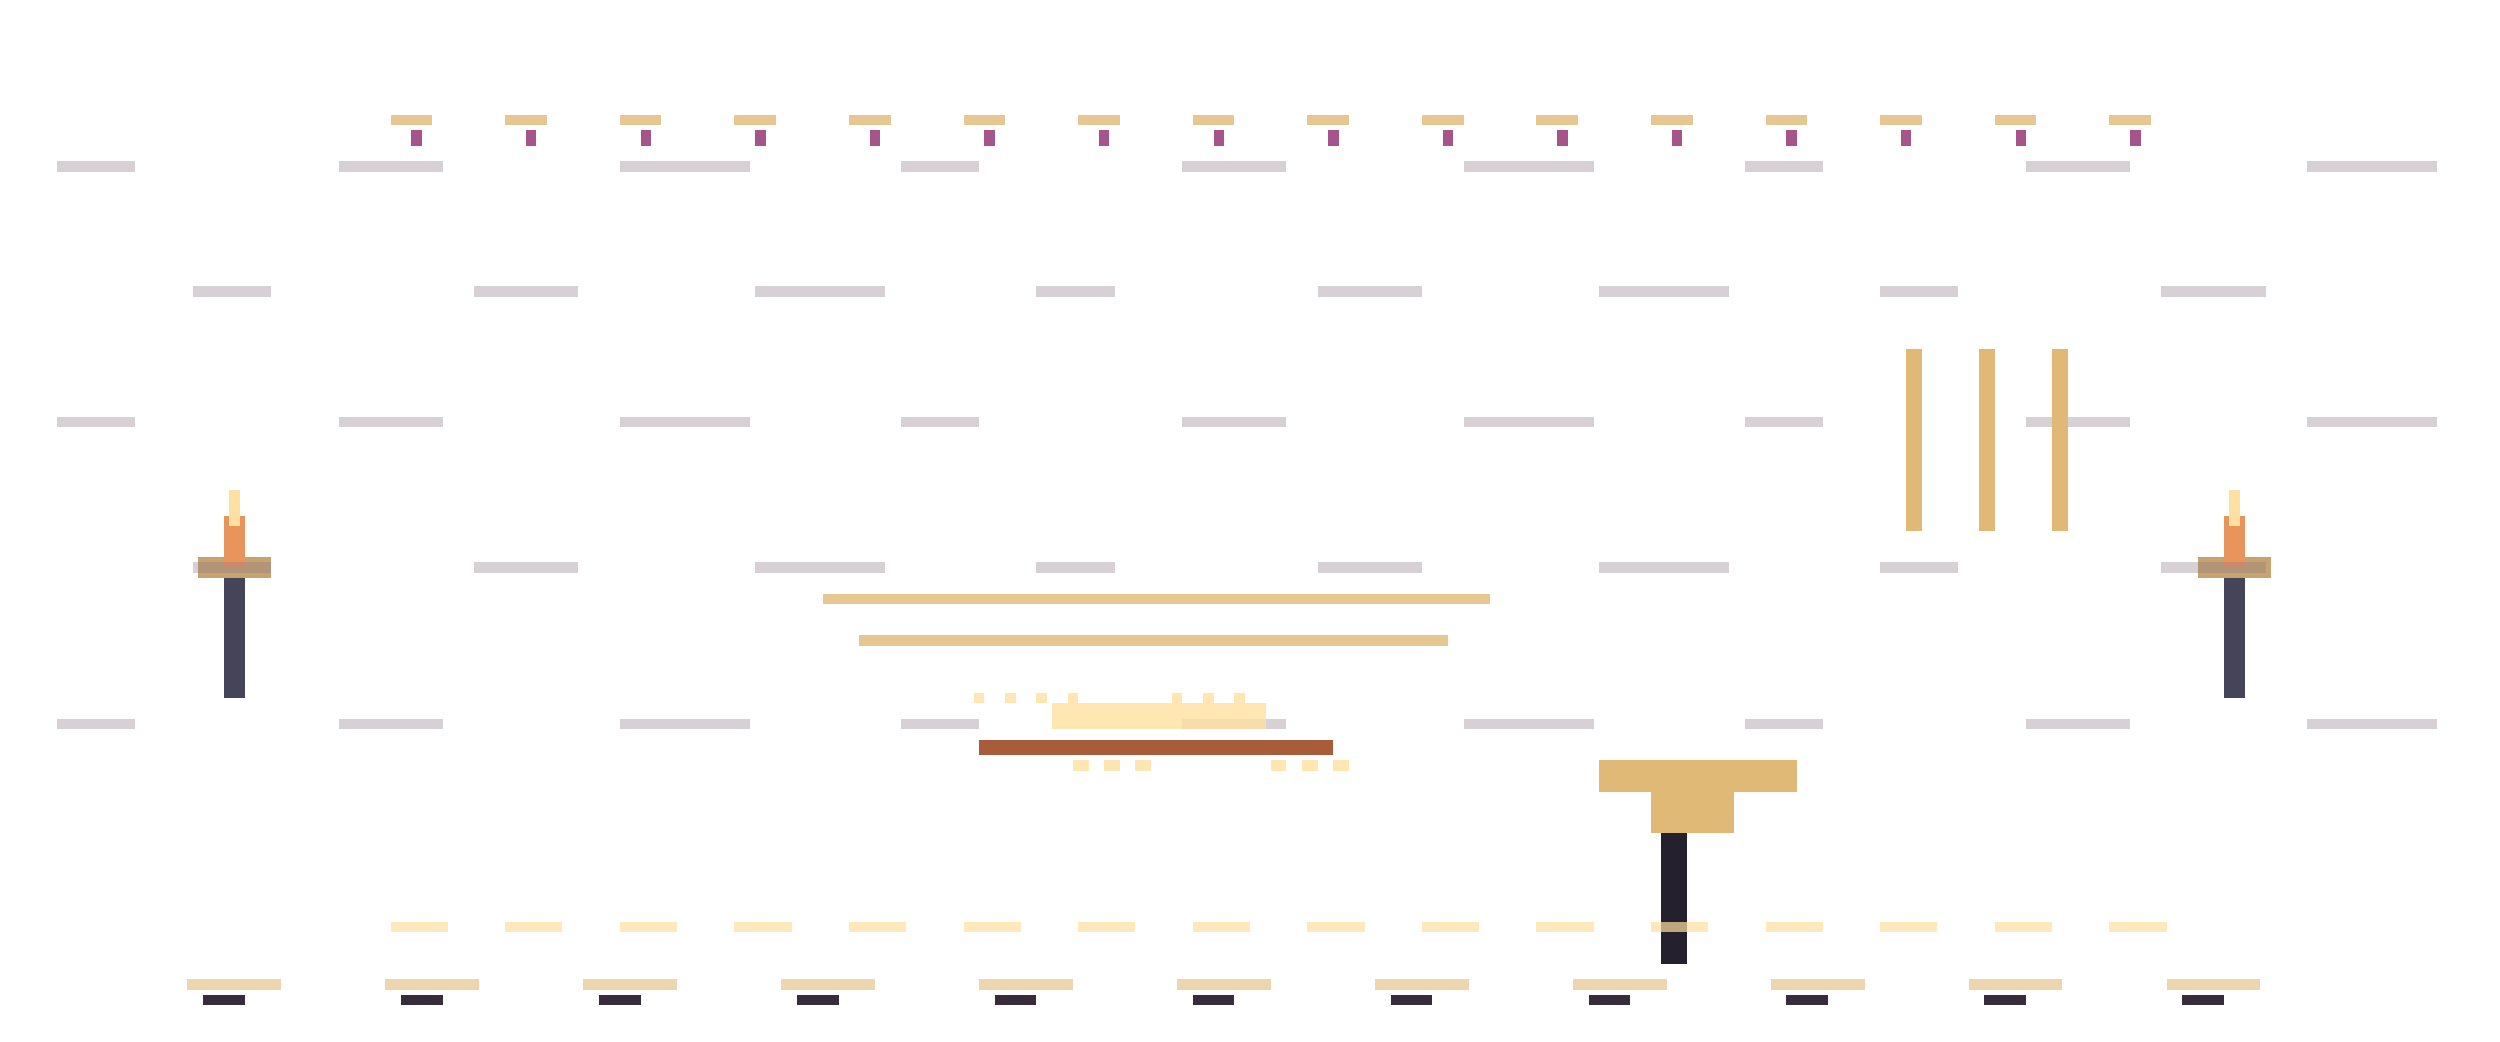
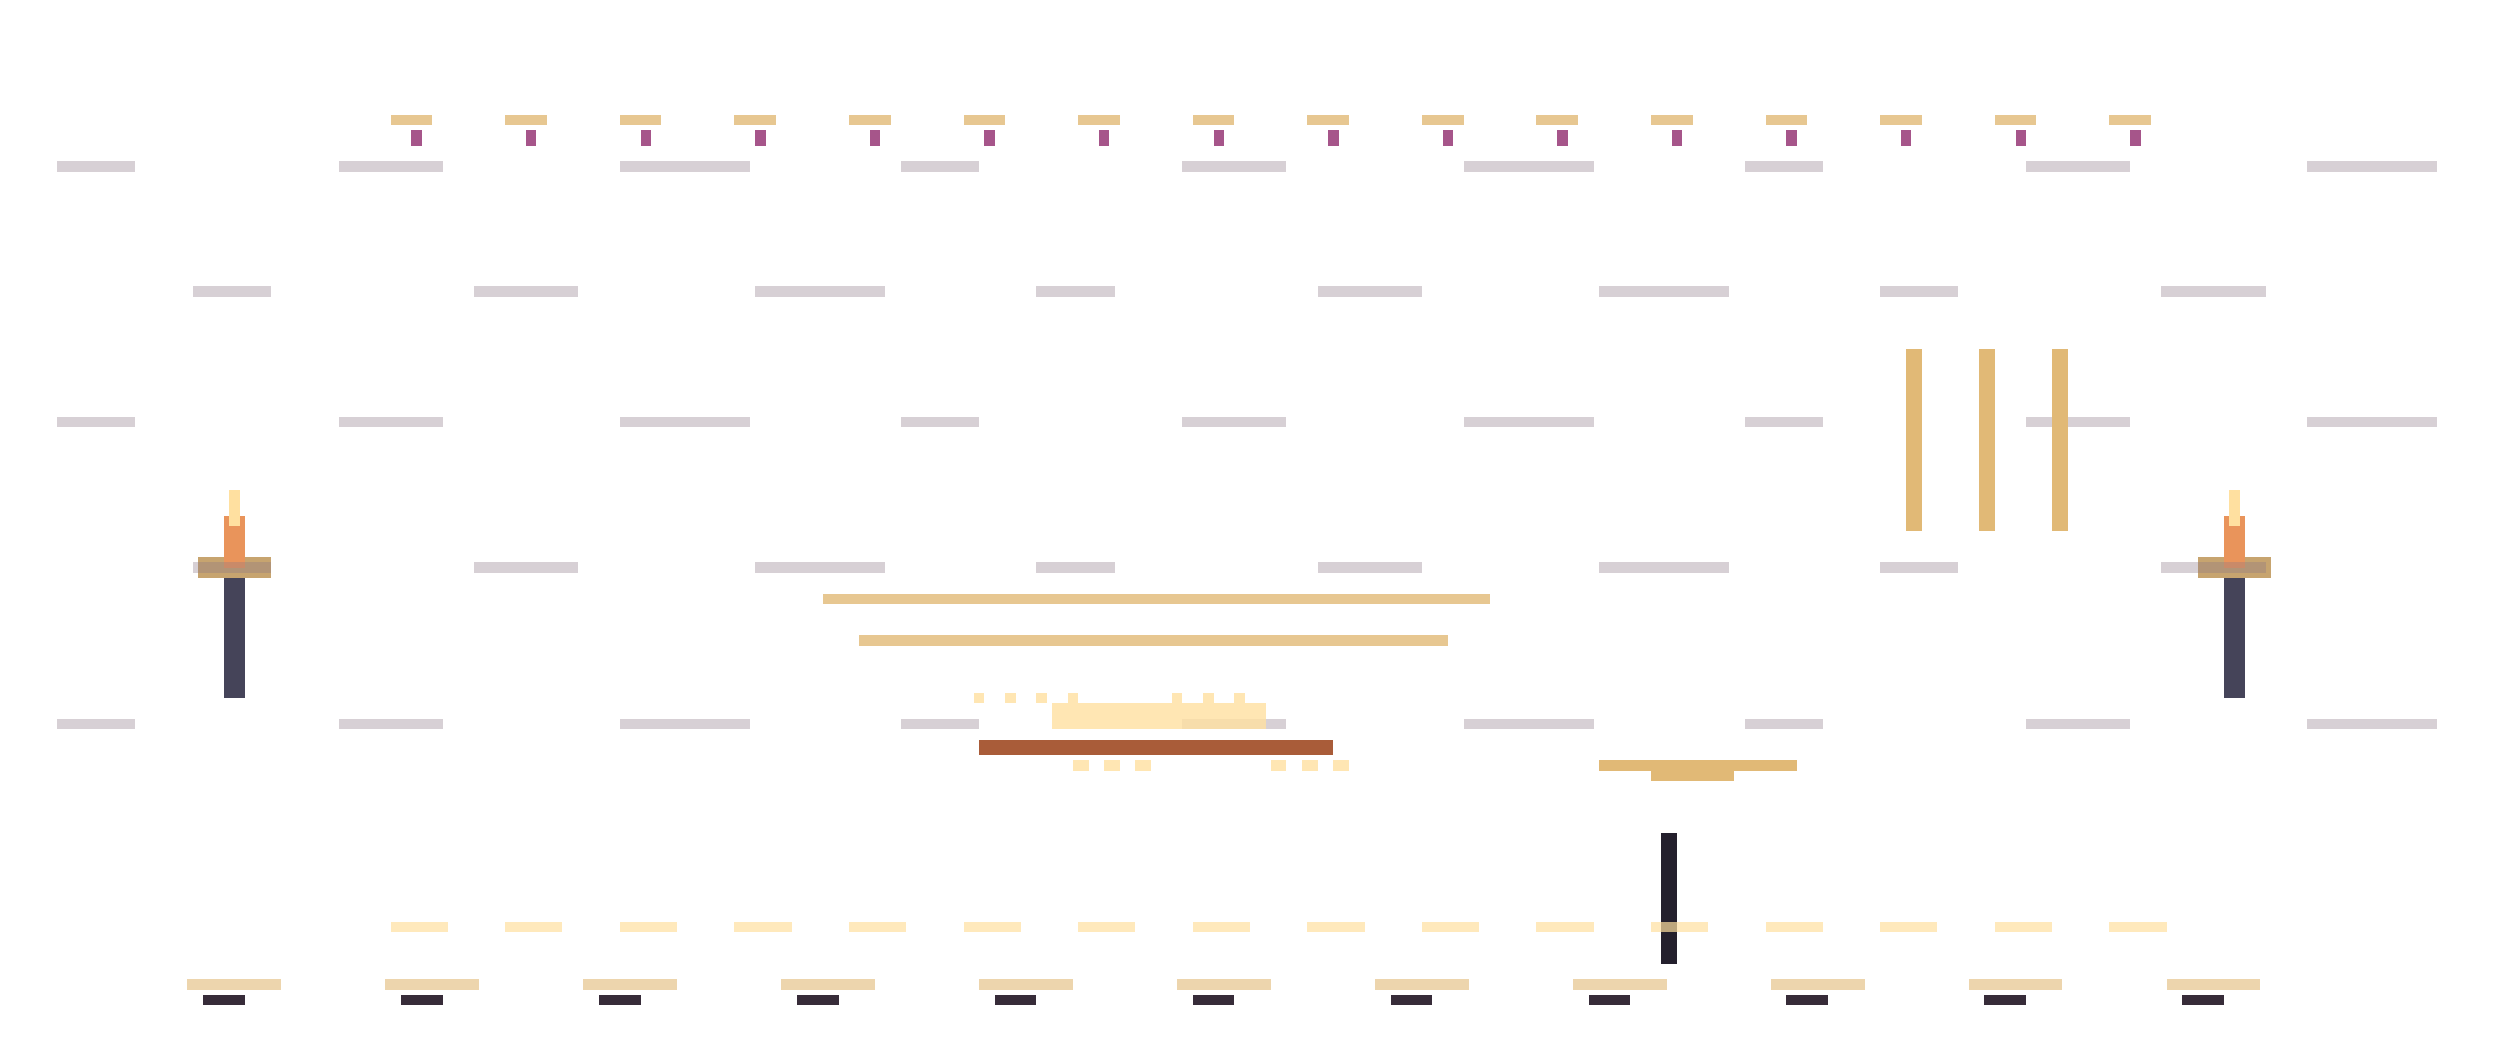
<svg xmlns="http://www.w3.org/2000/svg" viewBox="0 0 480 200" shape-rendering="crispEdges">
  <rect x="43" y="107" width="4" height="27" fill="#454459" />
  <rect x="38" y="107" width="14" height="4" fill="#c7a46f" />
  <rect x="43" y="99" width="4" height="10" fill="#e9945b" />
  <rect x="44" y="94" width="2" height="7" fill="#ffe0a0" />
  <rect x="427" y="107" width="4" height="27" fill="#454459" />
  <rect x="422" y="107" width="14" height="4" fill="#c7a46f" />
  <rect x="427" y="99" width="4" height="10" fill="#e9945b" />
  <rect x="428" y="94" width="2" height="7" fill="#ffe0a0" />
  <rect x="11" y="31" width="15" height="2" fill="#8b7583" opacity=".34" />
  <rect x="65" y="31" width="20" height="2" fill="#8b7583" opacity=".34" />
  <rect x="119" y="31" width="25" height="2" fill="#8b7583" opacity=".34" />
  <rect x="173" y="31" width="15" height="2" fill="#8b7583" opacity=".34" />
  <rect x="227" y="31" width="20" height="2" fill="#8b7583" opacity=".34" />
  <rect x="281" y="31" width="25" height="2" fill="#8b7583" opacity=".34" />
  <rect x="335" y="31" width="15" height="2" fill="#8b7583" opacity=".34" />
  <rect x="389" y="31" width="20" height="2" fill="#8b7583" opacity=".34" />
  <rect x="443" y="31" width="25" height="2" fill="#8b7583" opacity=".34" />
  <rect x="37" y="55" width="15" height="2" fill="#8b7583" opacity=".34" />
  <rect x="91" y="55" width="20" height="2" fill="#8b7583" opacity=".34" />
  <rect x="145" y="55" width="25" height="2" fill="#8b7583" opacity=".34" />
  <rect x="199" y="55" width="15" height="2" fill="#8b7583" opacity=".34" />
  <rect x="253" y="55" width="20" height="2" fill="#8b7583" opacity=".34" />
  <rect x="307" y="55" width="25" height="2" fill="#8b7583" opacity=".34" />
  <rect x="361" y="55" width="15" height="2" fill="#8b7583" opacity=".34" />
  <rect x="415" y="55" width="20" height="2" fill="#8b7583" opacity=".34" />
  <rect x="11" y="80" width="15" height="2" fill="#8b7583" opacity=".34" />
  <rect x="65" y="80" width="20" height="2" fill="#8b7583" opacity=".34" />
  <rect x="119" y="80" width="25" height="2" fill="#8b7583" opacity=".34" />
  <rect x="173" y="80" width="15" height="2" fill="#8b7583" opacity=".34" />
  <rect x="227" y="80" width="20" height="2" fill="#8b7583" opacity=".34" />
  <rect x="281" y="80" width="25" height="2" fill="#8b7583" opacity=".34" />
  <rect x="335" y="80" width="15" height="2" fill="#8b7583" opacity=".34" />
  <rect x="389" y="80" width="20" height="2" fill="#8b7583" opacity=".34" />
  <rect x="443" y="80" width="25" height="2" fill="#8b7583" opacity=".34" />
  <rect x="37" y="108" width="15" height="2" fill="#8b7583" opacity=".34" />
  <rect x="91" y="108" width="20" height="2" fill="#8b7583" opacity=".34" />
  <rect x="145" y="108" width="25" height="2" fill="#8b7583" opacity=".34" />
  <rect x="199" y="108" width="15" height="2" fill="#8b7583" opacity=".34" />
  <rect x="253" y="108" width="20" height="2" fill="#8b7583" opacity=".34" />
  <rect x="307" y="108" width="25" height="2" fill="#8b7583" opacity=".34" />
  <rect x="361" y="108" width="15" height="2" fill="#8b7583" opacity=".34" />
  <rect x="415" y="108" width="20" height="2" fill="#8b7583" opacity=".34" />
  <rect x="11" y="138" width="15" height="2" fill="#8b7583" opacity=".34" />
  <rect x="65" y="138" width="20" height="2" fill="#8b7583" opacity=".34" />
  <rect x="119" y="138" width="25" height="2" fill="#8b7583" opacity=".34" />
  <rect x="173" y="138" width="15" height="2" fill="#8b7583" opacity=".34" />
  <rect x="227" y="138" width="20" height="2" fill="#8b7583" opacity=".34" />
  <rect x="281" y="138" width="25" height="2" fill="#8b7583" opacity=".34" />
  <rect x="335" y="138" width="15" height="2" fill="#8b7583" opacity=".34" />
  <rect x="389" y="138" width="20" height="2" fill="#8b7583" opacity=".34" />
  <rect x="443" y="138" width="25" height="2" fill="#8b7583" opacity=".34" />
  <rect x="36" y="188" width="18" height="2" fill="#e1b976" opacity=".6" />
  <rect x="39" y="191" width="8" height="2" fill="#372c39" />
  <rect x="74" y="188" width="18" height="2" fill="#e1b976" opacity=".6" />
  <rect x="77" y="191" width="8" height="2" fill="#372c39" />
  <rect x="112" y="188" width="18" height="2" fill="#e1b976" opacity=".6" />
  <rect x="115" y="191" width="8" height="2" fill="#372c39" />
  <rect x="150" y="188" width="18" height="2" fill="#e1b976" opacity=".6" />
  <rect x="153" y="191" width="8" height="2" fill="#372c39" />
  <rect x="188" y="188" width="18" height="2" fill="#e1b976" opacity=".6" />
  <rect x="191" y="191" width="8" height="2" fill="#372c39" />
  <rect x="226" y="188" width="18" height="2" fill="#e1b976" opacity=".6" />
  <rect x="229" y="191" width="8" height="2" fill="#372c39" />
  <rect x="264" y="188" width="18" height="2" fill="#e1b976" opacity=".6" />
  <rect x="267" y="191" width="8" height="2" fill="#372c39" />
  <rect x="302" y="188" width="18" height="2" fill="#e1b976" opacity=".6" />
  <rect x="305" y="191" width="8" height="2" fill="#372c39" />
  <rect x="340" y="188" width="18" height="2" fill="#e1b976" opacity=".6" />
  <rect x="343" y="191" width="8" height="2" fill="#372c39" />
  <rect x="378" y="188" width="18" height="2" fill="#e1b976" opacity=".6" />
  <rect x="381" y="191" width="8" height="2" fill="#372c39" />
  <rect x="416" y="188" width="18" height="2" fill="#e1b976" opacity=".6" />
  <rect x="419" y="191" width="8" height="2" fill="#372c39" />
  <path d="M158 114h128v2H158zM165 122h113v2H165z" fill="#e1b976" opacity=".8" />
  <rect x="188" y="142" width="68" height="3" fill="#a95c39" />
  <rect x="202" y="135" width="41" height="5" fill="#ffe0a0" opacity=".8" />
-   <path d="M307 146h38v6h-12v8h-16v-8h-10z" fill="#e1b976" />
-   <rect x="319" y="160" width="5" height="25" fill="#24202d" />
+   <path d="M307 146h38v2h-12v2h-16v-2h-10z" fill="#e1b976" />
+   <rect x="319" y="160" width="3" height="25" fill="#24202d" />
  <rect x="187" y="133" width="2" height="2" fill="#ffe0a0" opacity=".8" />
  <rect x="206" y="146" width="3" height="2" fill="#ffe0a0" opacity=".8" />
  <rect x="225" y="133" width="2" height="2" fill="#ffe0a0" opacity=".8" />
  <rect x="244" y="146" width="3" height="2" fill="#ffe0a0" opacity=".8" />
  <rect x="193" y="133" width="2" height="2" fill="#ffe0a0" opacity=".8" />
  <rect x="212" y="146" width="3" height="2" fill="#ffe0a0" opacity=".8" />
  <rect x="231" y="133" width="2" height="2" fill="#ffe0a0" opacity=".8" />
  <rect x="250" y="146" width="3" height="2" fill="#ffe0a0" opacity=".8" />
  <rect x="199" y="133" width="2" height="2" fill="#ffe0a0" opacity=".8" />
  <rect x="218" y="146" width="3" height="2" fill="#ffe0a0" opacity=".8" />
  <rect x="237" y="133" width="2" height="2" fill="#ffe0a0" opacity=".8" />
  <rect x="256" y="146" width="3" height="2" fill="#ffe0a0" opacity=".8" />
  <rect x="205" y="133" width="2" height="2" fill="#ffe0a0" opacity=".8" />
  <path d="M366 67v35h3V67z" fill="#e1b976" />
  <path d="M380 67v35h3V67z" fill="#e1b976" />
  <path d="M394 67v35h3V67z" fill="#e1b976" />
  <rect x="75" y="22" width="8" height="2" fill="#e1b976" opacity=".8" />
  <rect x="79" y="25" width="2" height="3" fill="#a6558a" />
  <rect x="75" y="177" width="11" height="2" fill="#ffe0a0" opacity=".7" />
  <rect x="97" y="22" width="8" height="2" fill="#e1b976" opacity=".8" />
  <rect x="101" y="25" width="2" height="3" fill="#a6558a" />
  <rect x="97" y="177" width="11" height="2" fill="#ffe0a0" opacity=".7" />
  <rect x="119" y="22" width="8" height="2" fill="#e1b976" opacity=".8" />
  <rect x="123" y="25" width="2" height="3" fill="#a6558a" />
  <rect x="119" y="177" width="11" height="2" fill="#ffe0a0" opacity=".7" />
  <rect x="141" y="22" width="8" height="2" fill="#e1b976" opacity=".8" />
  <rect x="145" y="25" width="2" height="3" fill="#a6558a" />
  <rect x="141" y="177" width="11" height="2" fill="#ffe0a0" opacity=".7" />
  <rect x="163" y="22" width="8" height="2" fill="#e1b976" opacity=".8" />
  <rect x="167" y="25" width="2" height="3" fill="#a6558a" />
  <rect x="163" y="177" width="11" height="2" fill="#ffe0a0" opacity=".7" />
  <rect x="185" y="22" width="8" height="2" fill="#e1b976" opacity=".8" />
  <rect x="189" y="25" width="2" height="3" fill="#a6558a" />
  <rect x="185" y="177" width="11" height="2" fill="#ffe0a0" opacity=".7" />
  <rect x="207" y="22" width="8" height="2" fill="#e1b976" opacity=".8" />
  <rect x="211" y="25" width="2" height="3" fill="#a6558a" />
  <rect x="207" y="177" width="11" height="2" fill="#ffe0a0" opacity=".7" />
  <rect x="229" y="22" width="8" height="2" fill="#e1b976" opacity=".8" />
  <rect x="233" y="25" width="2" height="3" fill="#a6558a" />
  <rect x="229" y="177" width="11" height="2" fill="#ffe0a0" opacity=".7" />
  <rect x="251" y="22" width="8" height="2" fill="#e1b976" opacity=".8" />
  <rect x="255" y="25" width="2" height="3" fill="#a6558a" />
  <rect x="251" y="177" width="11" height="2" fill="#ffe0a0" opacity=".7" />
  <rect x="273" y="22" width="8" height="2" fill="#e1b976" opacity=".8" />
  <rect x="277" y="25" width="2" height="3" fill="#a6558a" />
  <rect x="273" y="177" width="11" height="2" fill="#ffe0a0" opacity=".7" />
  <rect x="295" y="22" width="8" height="2" fill="#e1b976" opacity=".8" />
  <rect x="299" y="25" width="2" height="3" fill="#a6558a" />
  <rect x="295" y="177" width="11" height="2" fill="#ffe0a0" opacity=".7" />
  <rect x="317" y="22" width="8" height="2" fill="#e1b976" opacity=".8" />
  <rect x="321" y="25" width="2" height="3" fill="#a6558a" />
  <rect x="317" y="177" width="11" height="2" fill="#ffe0a0" opacity=".7" />
  <rect x="339" y="22" width="8" height="2" fill="#e1b976" opacity=".8" />
  <rect x="343" y="25" width="2" height="3" fill="#a6558a" />
  <rect x="339" y="177" width="11" height="2" fill="#ffe0a0" opacity=".7" />
  <rect x="361" y="22" width="8" height="2" fill="#e1b976" opacity=".8" />
  <rect x="365" y="25" width="2" height="3" fill="#a6558a" />
  <rect x="361" y="177" width="11" height="2" fill="#ffe0a0" opacity=".7" />
  <rect x="383" y="22" width="8" height="2" fill="#e1b976" opacity=".8" />
  <rect x="387" y="25" width="2" height="3" fill="#a6558a" />
  <rect x="383" y="177" width="11" height="2" fill="#ffe0a0" opacity=".7" />
  <rect x="405" y="22" width="8" height="2" fill="#e1b976" opacity=".8" />
  <rect x="409" y="25" width="2" height="3" fill="#a6558a" />
  <rect x="405" y="177" width="11" height="2" fill="#ffe0a0" opacity=".7" />
</svg>
